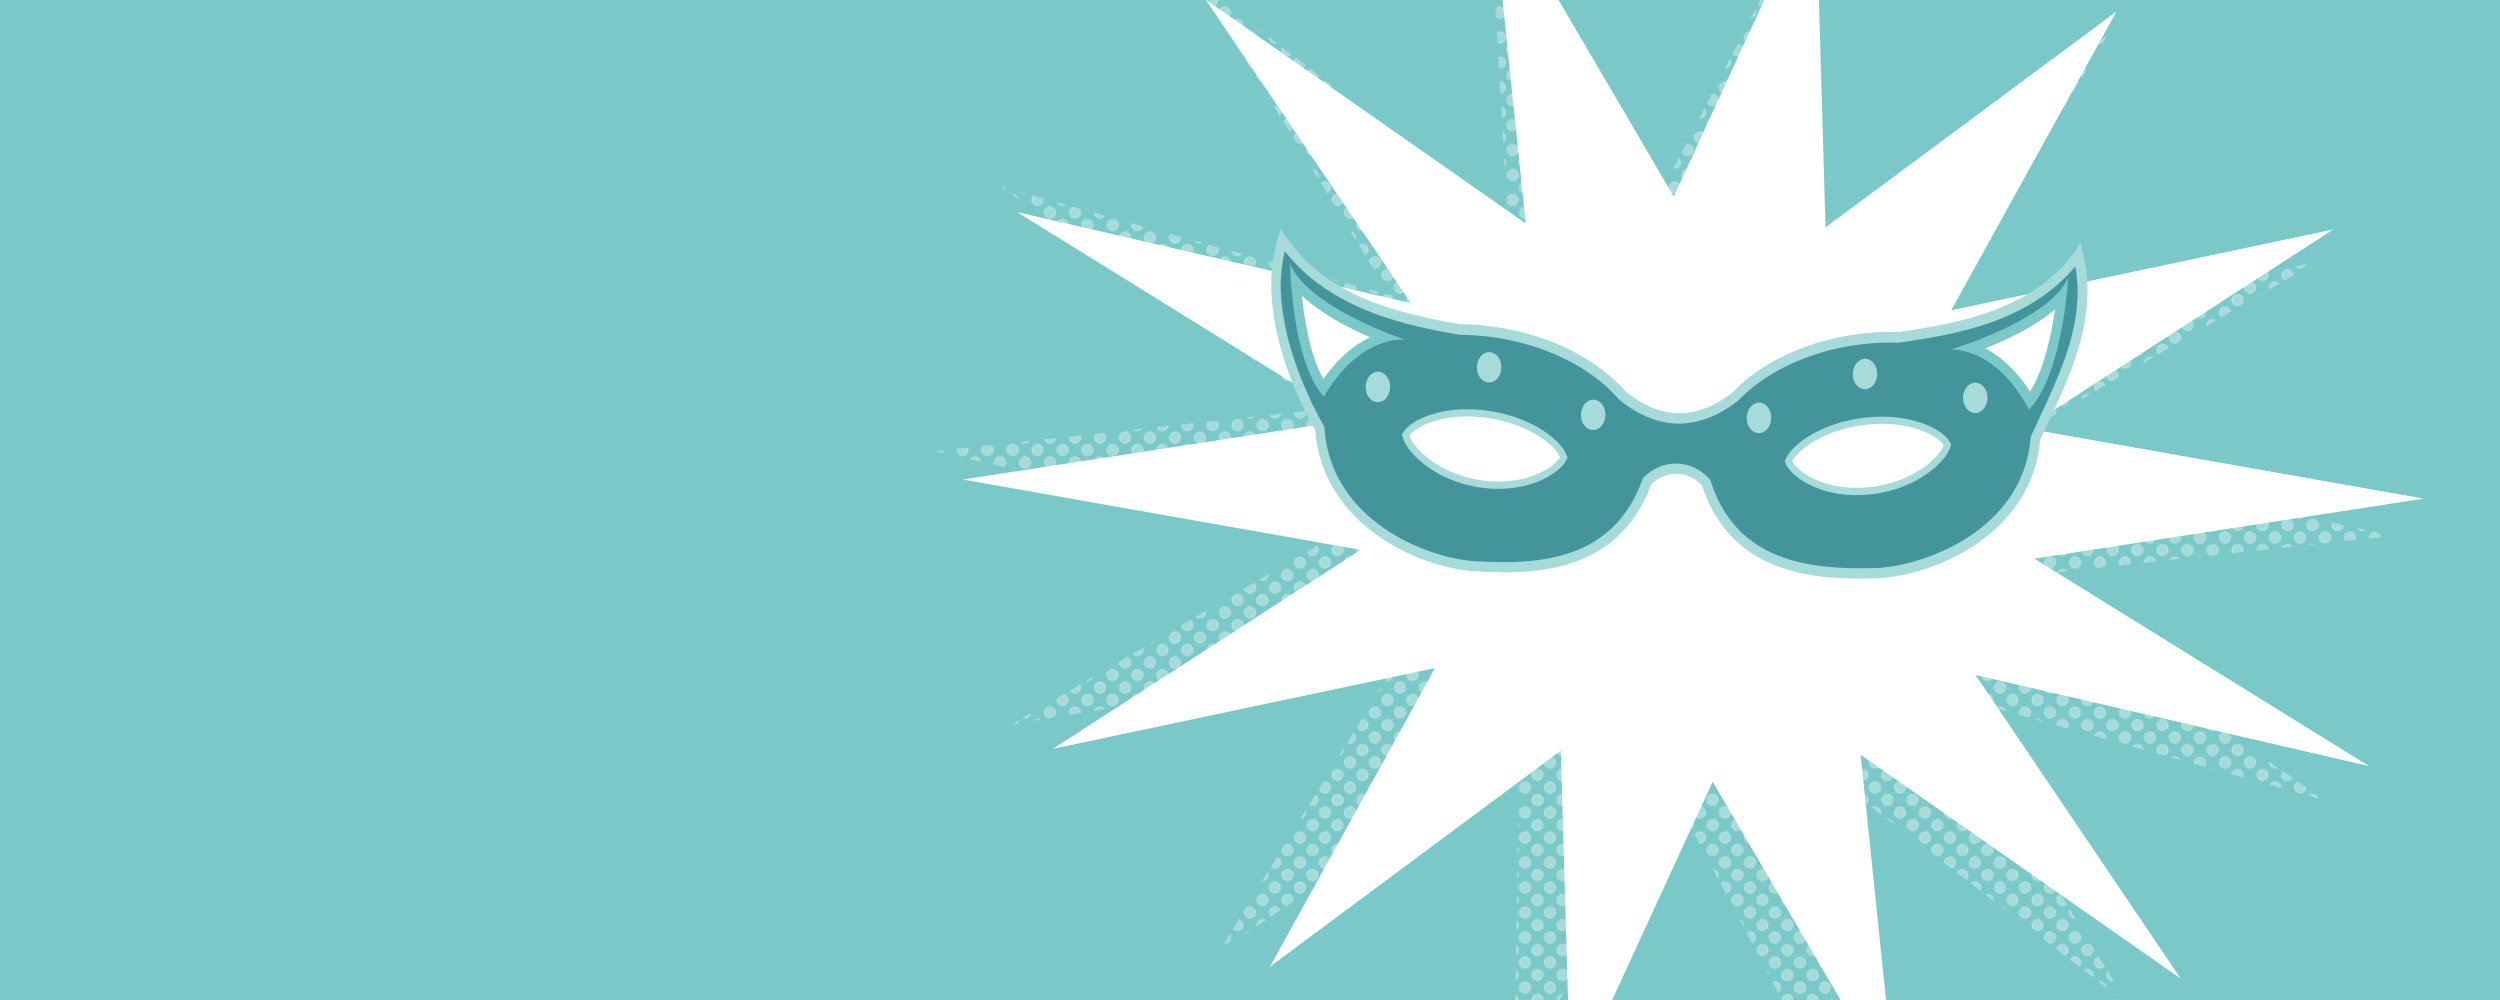
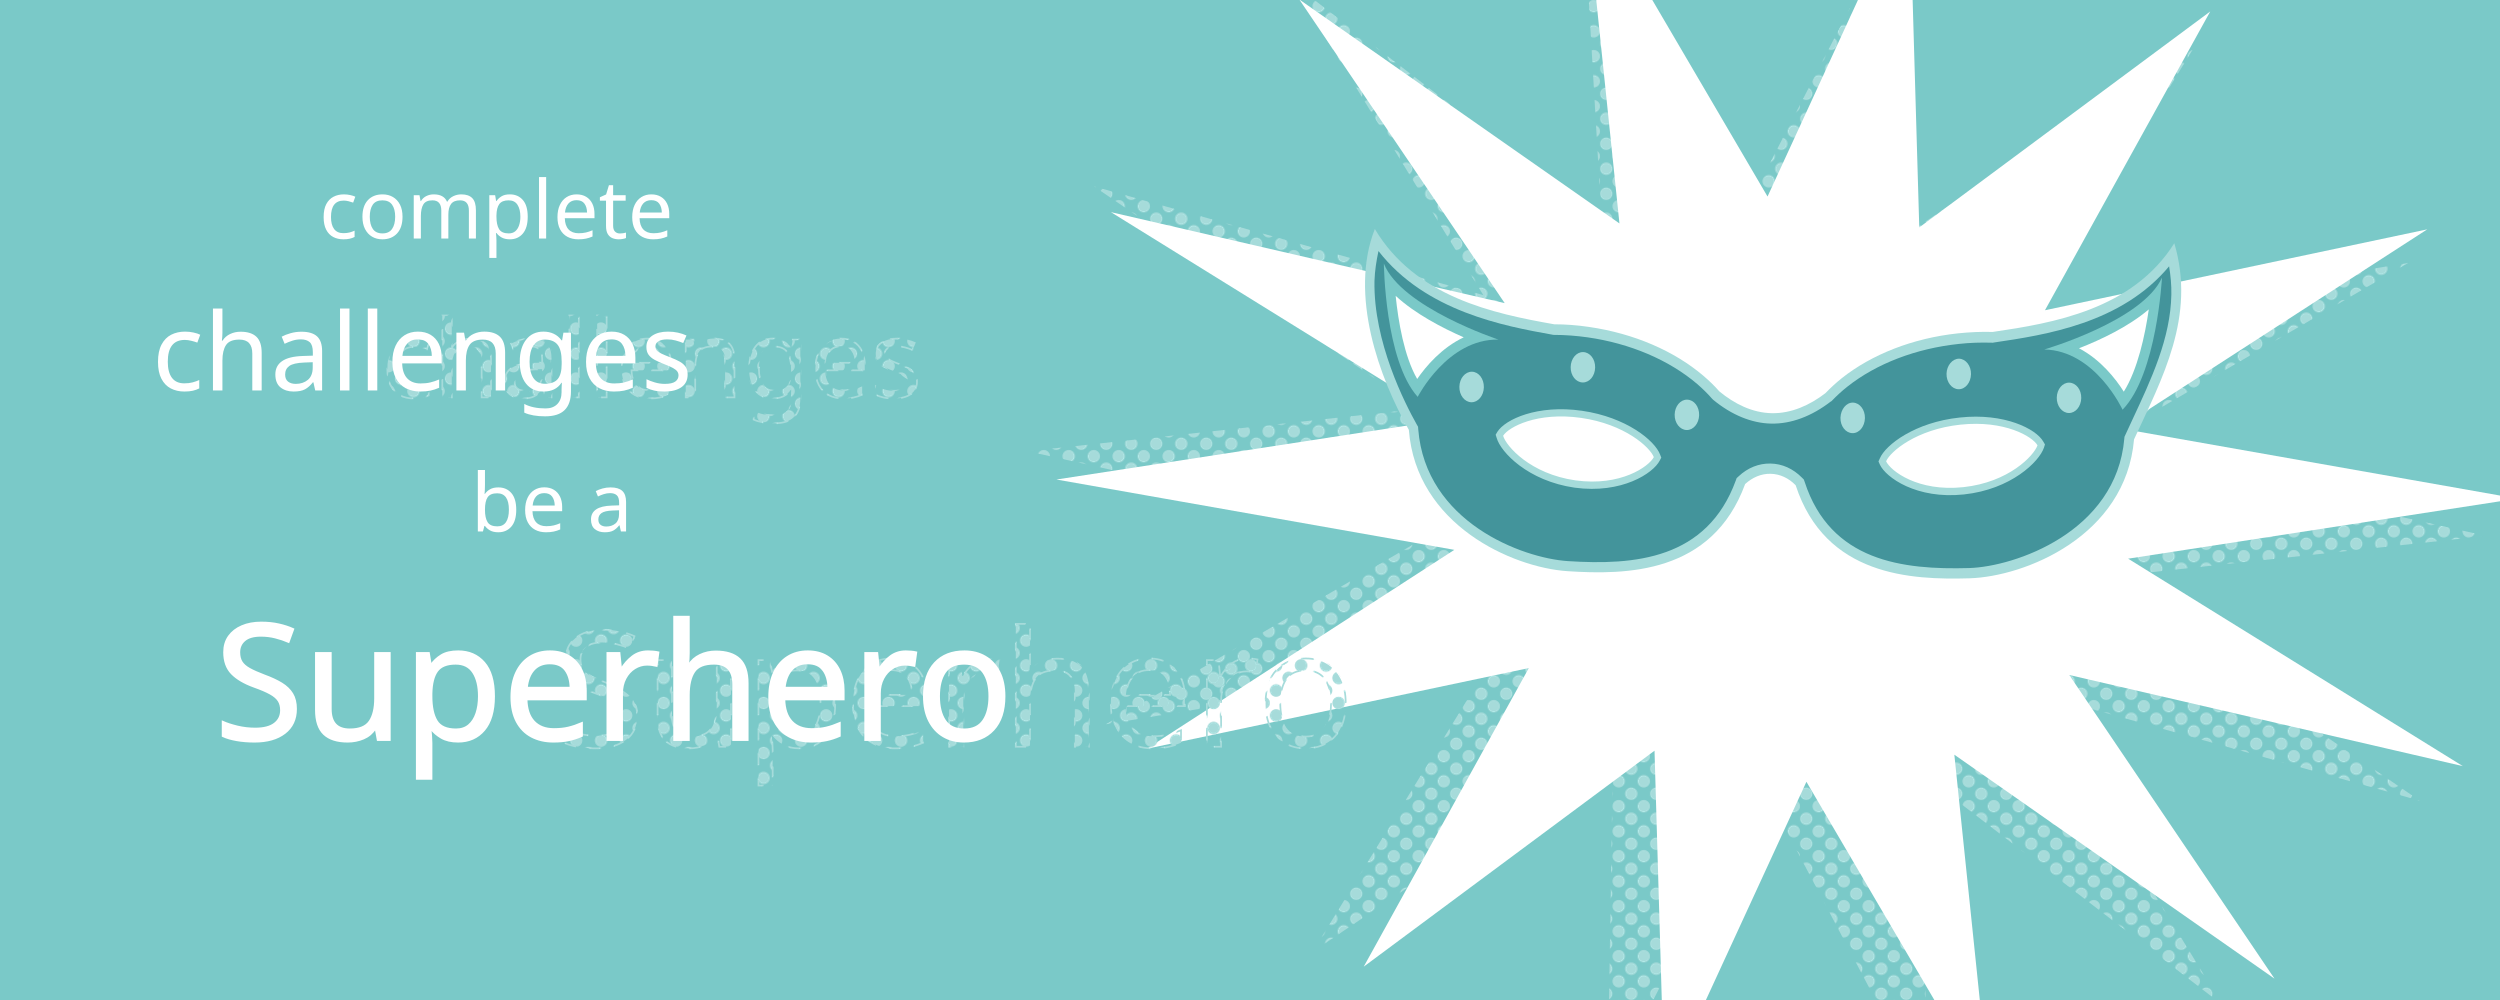
<svg xmlns="http://www.w3.org/2000/svg" xmlns:xlink="http://www.w3.org/1999/xlink" version="1.1" id="Layer_1" x="0px" y="0px" viewBox="0 0 1440 576" enable-background="new 0 0 1440 576" xml:space="preserve">
-   <pattern width="28.8" height="28.8" patternUnits="userSpaceOnUse" id="Unnamed_Pattern_3" viewBox="3.6 -32.4 28.8 28.8" overflow="visible">
+   <pattern y="576" width="28.8" height="28.8" patternUnits="userSpaceOnUse" id="SVGID_1_" viewBox="3.6 -32.4 28.8 28.8" overflow="visible">
    <g>
-       <polygon fill="none" points="3.6,-32.4 32.4,-32.4 32.4,-3.6 3.6,-3.6   " />
-       <path fill="#A6DBDA" d="M32.4-36c2,0,3.6,1.6,3.6,3.6c0,2-1.6,3.6-3.6,3.6s-3.6-1.6-3.6-3.6C28.8-34.4,30.4-36,32.4-36z" />
-       <path fill="#A6DBDA" d="M18-36c2,0,3.6,1.6,3.6,3.6c0,2-1.6,3.6-3.6,3.6c-2,0-3.6-1.6-3.6-3.6C14.4-34.4,16-36,18-36z" />
-       <path fill="#A6DBDA" d="M32.4-21.6c2,0,3.6,1.6,3.6,3.6c0,2-1.6,3.6-3.6,3.6S28.8-16,28.8-18C28.8-20,30.4-21.6,32.4-21.6z" />
-       <path fill="#A6DBDA" d="M18-21.6c2,0,3.6,1.6,3.6,3.6c0,2-1.6,3.6-3.6,3.6c-2,0-3.6-1.6-3.6-3.6C14.4-20,16-21.6,18-21.6z" />
-       <path fill="#A6DBDA" d="M10.8-28.8c2,0,3.6,1.6,3.6,3.6c0,2-1.6,3.6-3.6,3.6c-2,0-3.6-1.6-3.6-3.6C7.2-27.2,8.8-28.8,10.8-28.8z" />
-       <path fill="#A6DBDA" d="M25.2-28.8c2,0,3.6,1.6,3.6,3.6c0,2-1.6,3.6-3.6,3.6s-3.6-1.6-3.6-3.6C21.6-27.2,23.2-28.8,25.2-28.8z" />
-       <path fill="#A6DBDA" d="M10.8-14.4c2,0,3.6,1.6,3.6,3.6c0,2-1.6,3.6-3.6,3.6c-2,0-3.6-1.6-3.6-3.6C7.2-12.8,8.8-14.4,10.8-14.4z" />
-       <path fill="#A6DBDA" d="M25.2-14.4c2,0,3.6,1.6,3.6,3.6c0,2-1.6,3.6-3.6,3.6s-3.6-1.6-3.6-3.6C21.6-12.8,23.2-14.4,25.2-14.4z" />
-       <path fill="#A6DBDA" d="M3.6-36c2,0,3.6,1.6,3.6,3.6c0,2-1.6,3.6-3.6,3.6S0-30.4,0-32.4C0-34.4,1.6-36,3.6-36z" />
-       <path fill="#A6DBDA" d="M3.6-21.6c2,0,3.6,1.6,3.6,3.6c0,2-1.6,3.6-3.6,3.6S0-16,0-18C0-20,1.6-21.6,3.6-21.6z" />
-       <path fill="#A6DBDA" d="M32.4-7.2c2,0,3.6,1.6,3.6,3.6c0,2-1.6,3.6-3.6,3.6s-3.6-1.6-3.6-3.6C28.8-5.6,30.4-7.2,32.4-7.2z" />
-       <path fill="#A6DBDA" d="M18-7.2c2,0,3.6,1.6,3.6,3.6C21.6-1.6,20,0,18,0c-2,0-3.6-1.6-3.6-3.6C14.4-5.6,16-7.2,18-7.2z" />
-       <path fill="#A6DBDA" d="M3.6-7.2c2,0,3.6,1.6,3.6,3.6c0,2-1.6,3.6-3.6,3.6S0-1.6,0-3.6C0-5.6,1.6-7.2,3.6-7.2z" />
+       <polygon fill="none" points="3.6,-3.6 32.4,-3.6 32.4,-32.4 3.6,-32.4   " />
+       <g>
+         <polygon fill="none" points="3.6,-3.6 32.4,-3.6 32.4,-32.4 3.6,-32.4    " />
+         <path fill="#A6DBDA" d="M32.4,0c2,0,3.6-1.6,3.6-3.6s-1.6-3.6-3.6-3.6s-3.6,1.6-3.6,3.6C28.8-1.6,30.4,0,32.4,0z" />
+         <path fill="#A6DBDA" d="M18,0c2,0,3.6-1.6,3.6-3.6S20-7.2,18-7.2s-3.6,1.6-3.6,3.6S16,0,18,0z" />
+         <path fill="#A6DBDA" d="M32.4-14.4c2,0,3.6-1.6,3.6-3.6s-1.6-3.6-3.6-3.6S28.8-20,28.8-18S30.4-14.4,32.4-14.4z" />
+         <path fill="#A6DBDA" d="M18-14.4c2,0,3.6-1.6,3.6-3.6S20-21.6,18-21.6S14.4-20,14.4-18S16-14.4,18-14.4z" />
+         <path fill="#A6DBDA" d="M10.8-7.2c2,0,3.6-1.6,3.6-3.6s-1.6-3.6-3.6-3.6s-3.6,1.6-3.6,3.6C7.2-8.8,8.8-7.2,10.8-7.2z" />
+         <path fill="#A6DBDA" d="M25.2-7.2c2,0,3.6-1.6,3.6-3.6s-1.6-3.6-3.6-3.6s-3.6,1.6-3.6,3.6S23.2-7.2,25.2-7.2z" />
+         <path fill="#A6DBDA" d="M10.8-21.6c2,0,3.6-1.6,3.6-3.6s-1.6-3.6-3.6-3.6s-3.6,1.6-3.6,3.6C7.2-23.2,8.8-21.6,10.8-21.6z" />
+         <path fill="#A6DBDA" d="M25.2-21.6c2,0,3.6-1.6,3.6-3.6s-1.6-3.6-3.6-3.6s-3.6,1.6-3.6,3.6S23.2-21.6,25.2-21.6z" />
+         <path fill="#A6DBDA" d="M3.6,0c2,0,3.6-1.6,3.6-3.6S5.6-7.2,3.6-7.2S0-5.6,0-3.6S1.6,0,3.6,0z" />
+         <path fill="#A6DBDA" d="M3.6-14.4c2,0,3.6-1.6,3.6-3.6s-1.6-3.6-3.6-3.6S0-20,0-18S1.6-14.4,3.6-14.4z" />
+         <path fill="#A6DBDA" d="M32.4-28.8c2,0,3.6-1.6,3.6-3.6S34.4-36,32.4-36s-3.6,1.6-3.6,3.6C28.8-30.4,30.4-28.8,32.4-28.8z" />
+         <path fill="#A6DBDA" d="M18-28.8c2,0,3.6-1.6,3.6-3.6S20-36,18-36s-3.6,1.6-3.6,3.6S16-28.8,18-28.8z" />
+         <path fill="#A6DBDA" d="M3.6-28.8c2,0,3.6-1.6,3.6-3.6S5.6-36,3.6-36S0-34.4,0-32.4S1.6-28.8,3.6-28.8z" />
+       </g>
    </g>
  </pattern>
  <rect fill="#7AC9C8" width="1440" height="576" />
  <g>
    <g>
-       <pattern id="SVGID_1_" xlink:href="#Unnamed_Pattern_3" patternTransform="matrix(1 0 0 -1 0 1087.203)">
+       <pattern id="SVGID_6_" xlink:href="#SVGID_1_" patternTransform="matrix(1 0 0 1 -3.6 -543.6031)">
		</pattern>
-       <polygon fill="url(#SVGID_1_)" points="1339.8,461.2 1152.6,333.1 1378.1,308.7 1151,258 1333.2,151.4 1111.1,188 1214,20.4     1041,137.1 1044,-58.3 954.4,115.4 857.1,-69.2 868.5,127.1 690.1,-10 800.4,170 576.2,107.4 763.5,235.5 537.9,259.9     765.1,310.6 582.9,417.2 804.9,380.6 702.1,548.2 875.1,431.4 872,626.9 961.6,453.2 1059,637.8 1047.5,441.5 1225.9,578.6     1115.7,398.6   " />
+       <polygon fill="url(#SVGID_6_)" points="1393.8,461.2 1206.6,333.1 1432.1,308.7 1205,258 1387.2,151.4 1165.1,188 1268,20.4     1095,137.1 1098,-58.3 1008.4,115.4 911.1,-69.2 922.5,127.1 744.1,-10 854.4,170 630.2,107.4 817.5,235.5 591.9,259.9     819.1,310.6 636.9,417.2 858.9,380.6 756.1,548.2 929.1,431.4 926,626.9 1015.6,453.2 1113,637.8 1101.5,441.5 1279.9,578.6     1169.7,398.6   " />
    </g>
-     <polygon fill="#FFFFFF" points="1364.6,441.3 1171.8,321.8 1396,287.2 1166.8,246.7 1344.1,132.1 1123.9,178.7 1219.1,6.6    1051.5,131 1045.8,-64.4 964.1,113.2 858.5,-66.9 878.8,128.7 694.4,-0.3 812.7,174.6 585.9,122.2 778.7,241.7 554.5,276.2    783.7,316.7 606.5,431.3 826.6,384.8 731.5,556.8 899,432.4 904.7,627.9 986.5,450.3 1092,630.3 1071.7,434.7 1256.1,563.7    1137.9,388.8  " />
+     <polygon fill="#FFFFFF" points="1418.6,441.3 1225.8,321.8 1450,287.2 1220.8,246.7 1398.1,132.1 1177.9,178.7 1273.1,6.6    1105.5,131 1099.8,-64.4 1018.1,113.2 912.5,-66.9 932.8,128.7 748.4,-0.3 866.7,174.6 639.9,122.2 832.7,241.7 608.5,276.2    837.7,316.7 660.5,431.3 880.6,384.8 785.5,556.8 953,432.4 958.7,627.9 1040.5,450.3 1146,630.3 1125.7,434.7 1310.1,563.7    1191.9,388.8  " />
  </g>
  <g>
-     <path fill="#A6DBDA" d="M1175.2,253.1c-4.8,55.8-62.9,79-94.7,80c-33.8,1-83.1-1.3-100.2-53.6c-4-4.1-9-6.5-14.5-6.6   c-5.4-0.1-10.4,2.1-14.6,5.9c-19,51.9-68.6,52.4-102.3,50.2c-31.8-2.1-87.2-26.7-91.4-81.4c-17.1-30-34.5-77.8-19.6-115.7   c23.4,39.2,68.2,48.7,103.4,54.9l0,0c6.5,0,13.1,0.5,19.9,1.5c26.1,3.8,49.2,13.9,65.9,28.1c0,0,0,0,0,0c0,0,0.1,0.1,0.1,0.1   c3.3,2.8,6.4,5.8,9.1,8.9c8.7,7.2,19,12.4,30.3,12.6c11.2,0.2,21.8-4.6,30.8-11.5c2.9-3,6-5.9,9.4-8.6c0-0.1,0.1-0.1,0.1-0.1   c0,0,0,0,0,0c17.2-13.6,40.7-23,67-25.8c6.8-0.7,13.5-1,19.9-0.8c34.8-5.1,80.5-12.8,104.6-51.1   C1210.9,182.3,1191.5,217.8,1175.2,253.1z M898.6,263.3c-2.2-5.7-16.7-19-41.9-22.6c-25.3-3.6-41.8,5.3-44.9,10.3   c1.7,6,15.7,22,41.7,25.7C879.5,280.3,895.8,268.7,898.6,263.3z M1119.6,256.5c-2.9-5.1-19-14.6-44.4-11.9   c-25.4,2.7-40.4,15.5-42.8,21.1c2.5,5.5,18.3,17.7,44.5,14.9C1103.1,277.8,1117.6,262.4,1119.6,256.5z" />
-     <path fill="#43949B" d="M740,144.6c27.1,34.8,72.3,43.2,100.3,48.2l0.5,0.1l0.4,0c6.3,0,12.8,0.5,19.2,1.4   c24.5,3.5,46.9,13,63.2,26.9c3,2.6,5.9,5.4,8.5,8.4l0.3,0.3l0.3,0.3c10.6,8.8,22.3,13.6,33.6,13.8c11.4,0.2,23.2-4.2,34.2-12.7   l0.4-0.2l0.3-0.3c2.7-2.8,5.6-5.5,8.9-8.1c16.8-13.3,39.6-22,64.2-24.6c6.3-0.7,12.8-0.9,19.2-0.7l0.4,0l0.5-0.1   c29.9-4.4,73.6-11,101-43.9c0.9,5.5,1.4,10.9,1.3,16.3c-0.5,25.2-11.4,48.4-22.7,72.6l-4.3,9.3l-0.1,1.1   c-4.7,53.9-63.3,73.7-89.3,74.5c-38.5,1.1-79.9-3.9-94.8-49.6l-0.5-1.4l-1-1c-5.2-5.3-11.5-8.1-18.3-8.2c-6.6-0.1-13,2.4-18.3,7.4   l-1.1,1l-0.5,1.4c-16.6,45.4-58.2,48.9-96.7,46.4c-26.3-1.7-82-22.5-86.2-76l-0.1-1.4l-0.7-1.2c-6.8-12.1-25.1-47.7-24.4-82.8   C737.9,155.9,738.8,150.2,740,144.6z M902,265.3l0.9-1.7l-0.7-1.8c-3-8-19.4-21.5-45-25.2c-25.7-3.7-44.2,5-48.7,12.1l-1,1.7   l0.6,1.9c2.3,8.1,17.9,24.7,44.9,28.6C880.1,284.6,898.3,272.6,902,265.3z M1077.2,284.8c27.2-2.9,43.4-18.9,46.1-26.9l0.6-1.9   l-1-1.7c-4.1-7.2-22.3-16.6-48.1-13.8c-25.7,2.7-42.7,15.7-46,23.5l-0.8,1.8l0.8,1.8C1032.2,275,1049.9,287.7,1077.2,284.8z" />
-     <path fill="#7AC9C8" d="M762.6,228.6c0,0,17.1-33.5,46.5-33c0,0-56-18.5-66-43.8C743.1,151.8,743.7,207.6,762.6,228.6z" />
-     <path fill="#FFFFFF" d="M762.3,218.3c5-7.3,14.1-18,26.8-24c-12.3-5.4-28.1-13.6-39.2-23.9C751.4,185.1,754.8,205.3,762.3,218.3z" />
-     <path fill="#7AC9C8" d="M1168.6,236c0,0-15.7-34.1-45.1-34.7c0,0,56.7-16.5,67.8-41.4C1191.3,159.9,1188.4,215.6,1168.6,236z" />
-     <path fill="#FFFFFF" d="M1143.5,200.6c12.4,6.5,21.1,17.5,25.8,25c8-12.7,12.3-32.7,14.4-47.4   C1172.1,188.1,1156.1,195.7,1143.5,200.6z" />
-     <path fill="#A6DBDA" d="M800.7,223.1c-0.1,4.8-3.3,8.7-7.2,8.6c-3.9-0.1-7-4.1-6.9-8.9c0.1-4.9,3.3-8.7,7.2-8.7   C797.8,214.2,800.8,218.2,800.7,223.1z" />
-     <path fill="#A6DBDA" d="M864.8,211.7c-0.1,4.9-3.3,8.7-7.2,8.6c-3.9-0.1-7-4-6.9-8.9c0.1-4.8,3.3-8.7,7.2-8.6   C861.8,202.9,864.9,206.8,864.8,211.7z" />
-     <path fill="#A6DBDA" d="M924.7,239.1c-0.1,4.8-3.3,8.7-7.2,8.6c-3.9-0.1-7-4.1-6.9-8.9c0.1-4.8,3.3-8.7,7.2-8.6   C921.8,230.3,924.8,234.2,924.7,239.1z" />
-     <path fill="#A6DBDA" d="M1130.7,229c-0.1,4.8,3,8.8,6.9,8.9c3.9,0.1,7.1-3.8,7.2-8.6c0.1-4.9-3-8.8-6.9-8.9   C1134,220.3,1130.8,224.2,1130.7,229z" />
-     <path fill="#A6DBDA" d="M1067.2,215.3c-0.1,4.8,3,8.8,6.9,8.9c3.9,0.1,7.1-3.8,7.2-8.7c0.1-4.8-3-8.8-6.9-8.9   C1070.6,206.6,1067.3,210.5,1067.2,215.3z" />
-     <path fill="#A6DBDA" d="M1006.1,240.6c-0.1,4.9,3,8.8,6.9,8.9c3.9,0.1,7.1-3.8,7.2-8.7c0.1-4.8-3-8.8-6.9-8.9   C1009.5,231.8,1006.3,235.7,1006.1,240.6z" />
+     <path fill="#A6DBDA" d="M1229.2,253.1c-4.8,55.8-62.9,79-94.7,80c-33.8,1-83.1-1.3-100.2-53.6c-4-4.1-9-6.5-14.5-6.6   c-5.4-0.1-10.4,2.1-14.6,5.9c-19,51.9-68.6,52.4-102.3,50.2c-31.8-2.1-87.2-26.7-91.4-81.4c-17.1-30-34.5-77.8-19.6-115.7   c23.4,39.2,68.2,48.7,103.4,54.9l0,0c6.5,0,13.1,0.5,19.9,1.5c26.1,3.8,49.2,13.9,65.9,28.1l0,0l0.1,0.1c3.3,2.8,6.4,5.8,9.1,8.9   c8.7,7.2,19,12.4,30.3,12.6c11.2,0.2,21.8-4.6,30.8-11.5c2.9-3,6-5.9,9.4-8.6c0-0.1,0.1-0.1,0.1-0.1l0,0c17.2-13.6,40.7-23,67-25.8   c6.8-0.7,13.5-1,19.9-0.8c34.8-5.1,80.5-12.8,104.6-51.1C1264.9,182.3,1245.5,217.8,1229.2,253.1z M952.6,263.3   c-2.2-5.7-16.7-19-41.9-22.6c-25.3-3.6-41.8,5.3-44.9,10.3c1.7,6,15.7,22,41.7,25.7C933.5,280.3,949.8,268.7,952.6,263.3z    M1173.6,256.5c-2.9-5.1-19-14.6-44.4-11.9c-25.4,2.7-40.4,15.5-42.8,21.1c2.5,5.5,18.3,17.7,44.5,14.9   C1157.1,277.8,1171.6,262.4,1173.6,256.5z" />
+     <path fill="#43949B" d="M794,144.6c27.1,34.8,72.3,43.2,100.3,48.2l0.5,0.1h0.4c6.3,0,12.8,0.5,19.2,1.4   c24.5,3.5,46.9,13,63.2,26.9c3,2.6,5.9,5.4,8.5,8.4l0.3,0.3l0.3,0.3c10.6,8.8,22.3,13.6,33.6,13.8c11.4,0.2,23.2-4.2,34.2-12.7   l0.4-0.2l0.3-0.3c2.7-2.8,5.6-5.5,8.9-8.1c16.8-13.3,39.6-22,64.2-24.6c6.3-0.7,12.8-0.9,19.2-0.7h0.4l0.5-0.1   c29.9-4.4,73.6-11,101-43.9c0.9,5.5,1.4,10.9,1.3,16.3c-0.5,25.2-11.4,48.4-22.7,72.6l-4.3,9.3l-0.1,1.1   c-4.7,53.9-63.3,73.7-89.3,74.5c-38.5,1.1-79.9-3.9-94.8-49.6l-0.5-1.4l-1-1c-5.2-5.3-11.5-8.1-18.3-8.2c-6.6-0.1-13,2.4-18.3,7.4   l-1.1,1l-0.5,1.4c-16.6,45.4-58.2,48.9-96.7,46.4c-26.3-1.7-82-22.5-86.2-76l-0.1-1.4l-0.7-1.2c-6.8-12.1-25.1-47.7-24.4-82.8   C791.9,155.9,792.8,150.2,794,144.6z M956,265.3l0.9-1.7l-0.7-1.8c-3-8-19.4-21.5-45-25.2c-25.7-3.7-44.2,5-48.7,12.1l-1,1.7   l0.6,1.9c2.3,8.1,17.9,24.7,44.9,28.6C934.1,284.6,952.3,272.6,956,265.3z M1131.2,284.8c27.2-2.9,43.4-18.9,46.1-26.9l0.6-1.9   l-1-1.7c-4.1-7.2-22.3-16.6-48.1-13.8c-25.7,2.7-42.7,15.7-46,23.5l-0.8,1.8l0.8,1.8C1086.2,275,1103.9,287.7,1131.2,284.8z" />
+     <path fill="#7AC9C8" d="M816.6,228.6c0,0,17.1-33.5,46.5-33c0,0-56-18.5-66-43.8C797.1,151.8,797.7,207.6,816.6,228.6z" />
+     <path fill="#FFFFFF" d="M816.3,218.3c5-7.3,14.1-18,26.8-24c-12.3-5.4-28.1-13.6-39.2-23.9C805.4,185.1,808.8,205.3,816.3,218.3z" />
+     <path fill="#7AC9C8" d="M1222.6,236c0,0-15.7-34.1-45.1-34.7c0,0,56.7-16.5,67.8-41.4C1245.3,159.9,1242.4,215.6,1222.6,236z" />
+     <path fill="#FFFFFF" d="M1197.5,200.6c12.4,6.5,21.1,17.5,25.8,25c8-12.7,12.3-32.7,14.4-47.4   C1226.1,188.1,1210.1,195.7,1197.5,200.6z" />
+     <path fill="#A6DBDA" d="M854.7,223.1c-0.1,4.8-3.3,8.7-7.2,8.6c-3.9-0.1-7-4.1-6.9-8.9c0.1-4.9,3.3-8.7,7.2-8.7   C851.8,214.2,854.8,218.2,854.7,223.1z" />
+     <path fill="#A6DBDA" d="M918.8,211.7c-0.1,4.9-3.3,8.7-7.2,8.6c-3.9-0.1-7-4-6.9-8.9c0.1-4.8,3.3-8.7,7.2-8.6   S918.9,206.8,918.8,211.7z" />
+     <path fill="#A6DBDA" d="M978.7,239.1c-0.1,4.8-3.3,8.7-7.2,8.6c-3.9-0.1-7-4.1-6.9-8.9c0.1-4.8,3.3-8.7,7.2-8.6   C975.8,230.3,978.8,234.2,978.7,239.1z" />
+     <path fill="#A6DBDA" d="M1184.7,229c-0.1,4.8,3,8.8,6.9,8.9c3.9,0.1,7.1-3.8,7.2-8.6c0.1-4.9-3-8.8-6.9-8.9   C1188,220.3,1184.8,224.2,1184.7,229z" />
+     <path fill="#A6DBDA" d="M1121.2,215.3c-0.1,4.8,3,8.8,6.9,8.9c3.9,0.1,7.1-3.8,7.2-8.7c0.1-4.8-3-8.8-6.9-8.9   C1124.6,206.6,1121.3,210.5,1121.2,215.3z" />
+     <path fill="#A6DBDA" d="M1060.1,240.6c-0.1,4.9,3,8.8,6.9,8.9c3.9,0.1,7.1-3.8,7.2-8.7c0.1-4.8-3-8.8-6.9-8.9   C1063.5,231.8,1060.3,235.7,1060.1,240.6z" />
+   </g>
+   <g>
+     <pattern id="SVGID_7_" xlink:href="#SVGID_1_" patternTransform="matrix(1 0 0 1 -3.6 -543.6031)">
+ 	</pattern>
+     <text transform="matrix(1 0 0 1 90.5844 228.901)" fill="url(#SVGID_7_)" stroke="url(#SVGID_1_)" stroke-miterlimit="10" font-family="'MashineRounded-Light'" font-size="62.073">
+       <pattern id="SVGID_8_" xlink:href="#SVGID_1_" patternTransform="matrix(1 0 0 1 -3.6 -543.6031)">
+ 	</pattern>
+ challenges</text>
+     <pattern id="SVGID_9_" xlink:href="#SVGID_1_" patternTransform="matrix(1 0 0 1 -3.6 -543.6031)">
+ 	</pattern>
+     <text transform="matrix(1 0 0 1 126.6328 430.1247)" fill="url(#SVGID_9_)" stroke="url(#SVGID_1_)" stroke-miterlimit="10" font-family="'MadreScript'" font-size="93.109">
+       <pattern id="SVGID_10_" xlink:href="#SVGID_1_" patternTransform="matrix(1 0 0 1 -3.6 -543.6031)">
+ 	</pattern>
+ Superhero</text>
+   </g>
+   <g>
+     <text transform="matrix(1 0 0 1 183.8505 137.3802)" fill="#FFFFFF" font-family="'MashineRounded-Light'" font-size="46.555">complete</text>
+     <text transform="matrix(1 0 0 1 87.5844 224.901)" fill="#FFFFFF" font-family="'MashineRounded-Light'" font-size="62.073">challenges</text>
+     <text transform="matrix(1 0 0 1 271.2797 306.1207)" fill="#FFFFFF" font-family="'MashineRounded-Light'" font-size="46.555">be a</text>
+     <text transform="matrix(1 0 0 1 123.6328 426.1247)" fill="#FFFFFF" stroke="#FFFFFF" stroke-width="1.293" stroke-miterlimit="10" font-family="'MadreScript'" font-size="93.109">Superhero</text>
  </g>
</svg>
